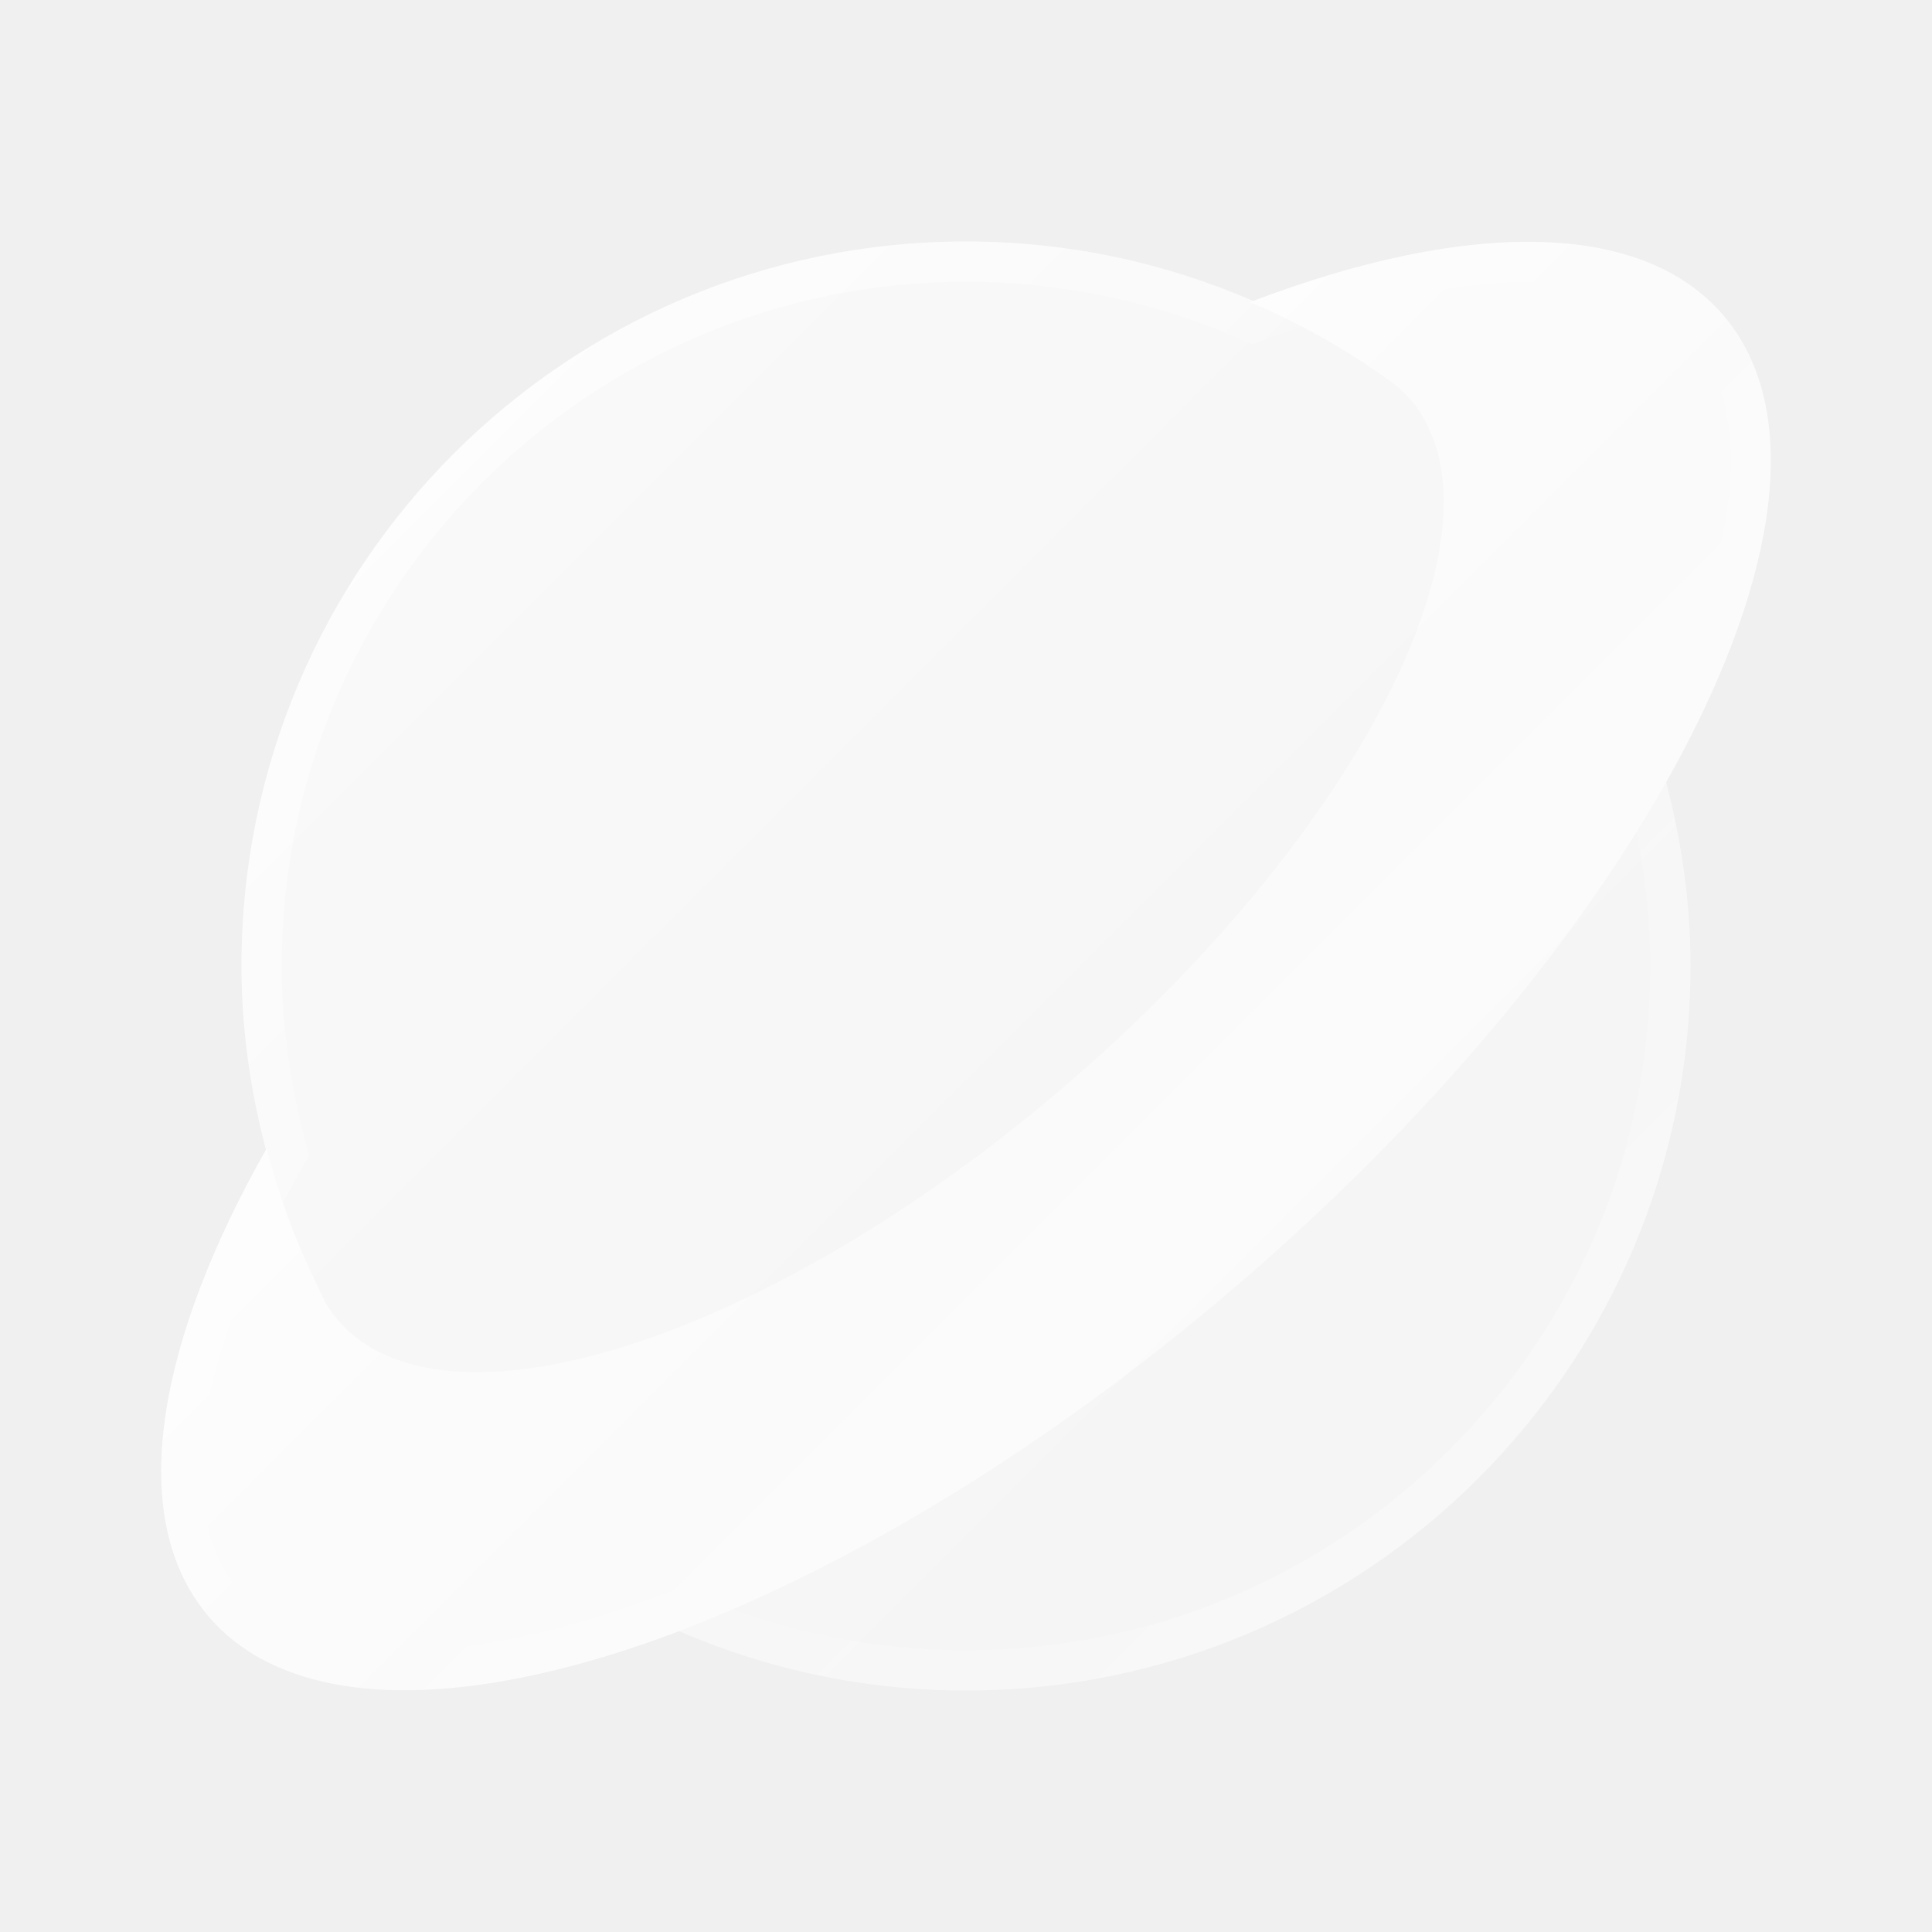
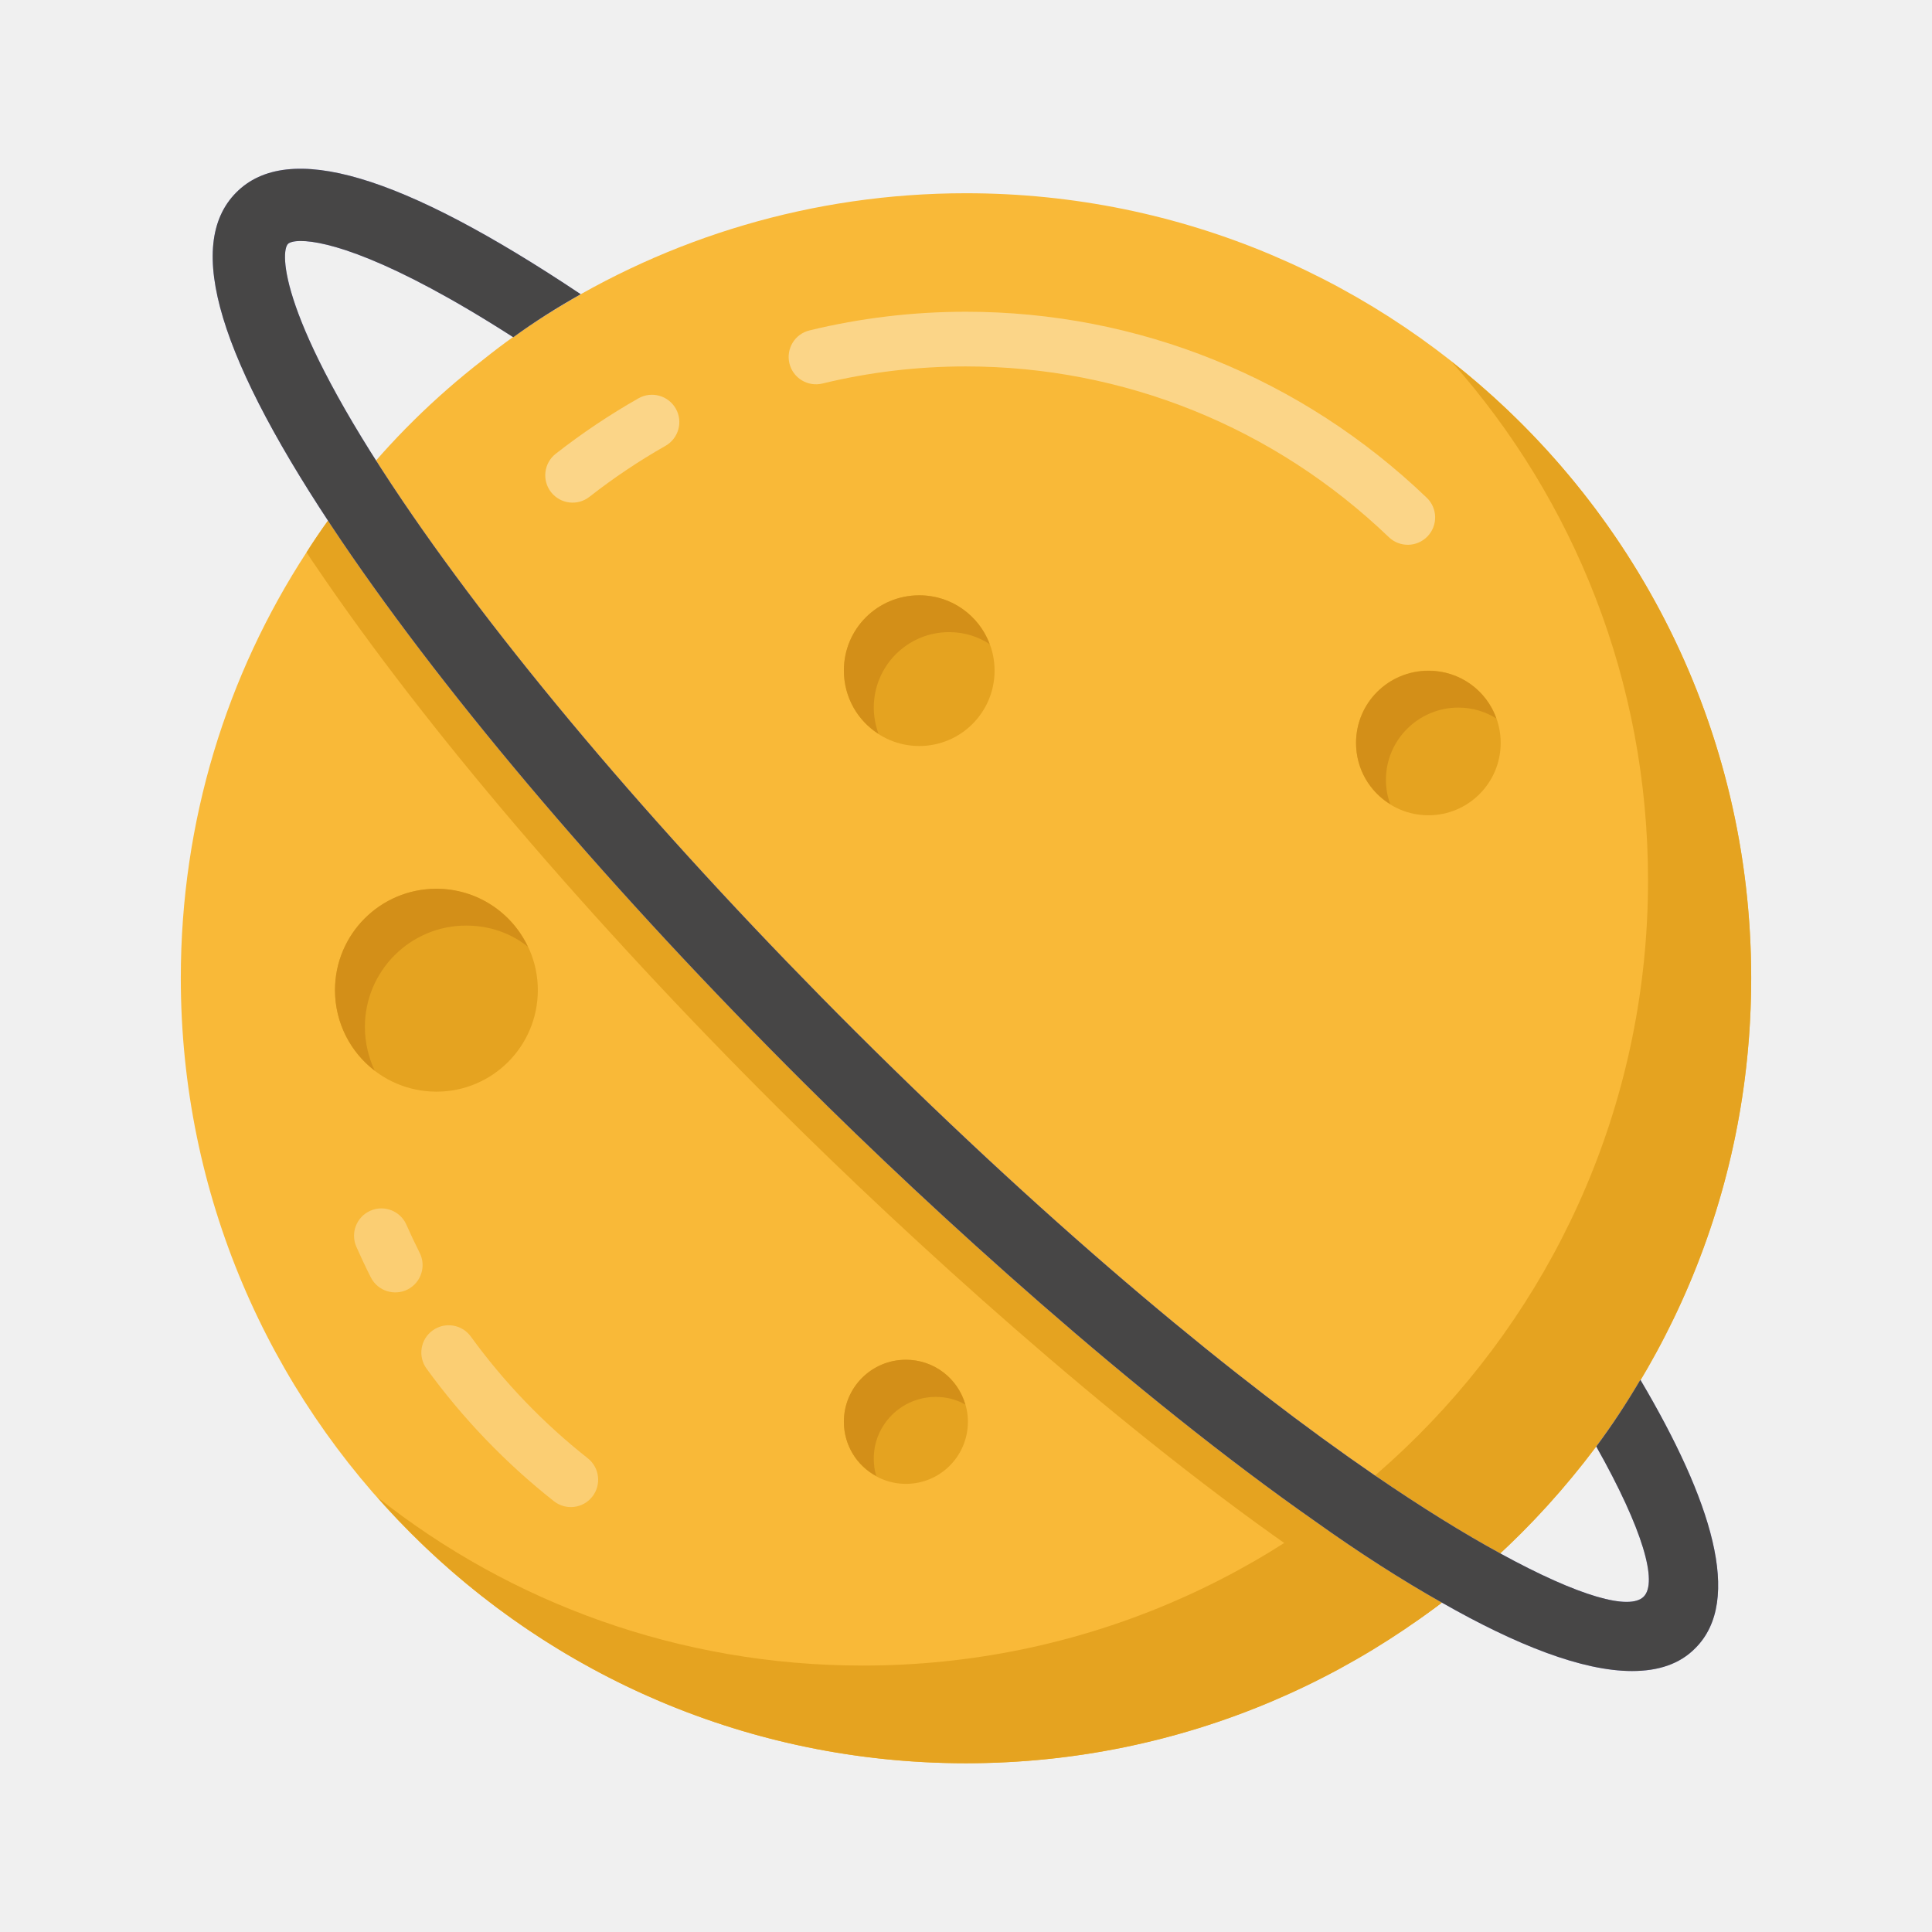
- <svg xmlns="http://www.w3.org/2000/svg" viewBox="0 0 24 24" width="384px" height="384px">
-   <linearGradient id="xjbkerQs_4Q-J1vHmB5xga" x1="5.636" x2="18.364" y1="5.636" y2="18.364" gradientUnits="userSpaceOnUse">
-     <stop offset="0" stop-color="#fff" stop-opacity=".6" />
-     <stop offset="1" stop-color="#fff" stop-opacity=".3" />
-   </linearGradient>
-   <path fill="url(#xjbkerQs_4Q-J1vHmB5xga)" d="M21.51,4.046c-0.969-1.323-3.218-1.34-5.94-0.307C14.475,3.265,13.269,3,12,3 c-4.971,0-9,4.029-9,9c0,0.791,0.112,1.554,0.304,2.284c-1.328,2.349-1.712,4.444-0.813,5.669c0.97,1.324,3.22,1.345,5.945,0.31 C9.529,20.736,10.733,21,12,21c4.971,0,9-4.029,9-9c0-0.79-0.112-1.553-0.303-2.283C22.022,7.368,22.408,5.272,21.51,4.046z" />
-   <linearGradient id="xjbkerQs_4Q-J1vHmB5xgb" x1="5.636" x2="18.364" y1="5.636" y2="18.364" gradientUnits="userSpaceOnUse">
-     <stop offset="0" stop-color="#fff" stop-opacity=".6" />
-     <stop offset=".493" stop-color="#fff" stop-opacity="0" />
-     <stop offset=".997" stop-color="#fff" stop-opacity=".3" />
-   </linearGradient>
-   <path fill="url(#xjbkerQs_4Q-J1vHmB5xgb)" d="M12,3.5c1.166,0,2.301,0.235,3.371,0.698 l0.186,0.081l0.19-0.072c1.21-0.459,2.328-0.702,3.235-0.702c1.003,0,1.718,0.282,2.125,0.837c0.736,1.004,0.428,2.874-0.845,5.13 l-0.1,0.176l0.051,0.196C20.403,10.571,20.5,11.297,20.5,12c0,4.687-3.813,8.5-8.5,8.5c-1.165,0-2.297-0.234-3.366-0.696 l-0.186-0.08l-0.19,0.072c-1.209,0.459-2.327,0.702-3.234,0.702c-1.005,0-1.722-0.282-2.13-0.839 c-0.737-1.005-0.428-2.874,0.845-5.128l0.1-0.177l-0.051-0.196C3.597,13.43,3.5,12.704,3.5,12C3.5,7.313,7.313,3.5,12,3.5 M12,3 c-4.971,0-9,4.029-9,9c0,0.791,0.112,1.554,0.304,2.284c-1.328,2.349-1.712,4.444-0.813,5.669 c0.519,0.708,1.405,1.044,2.534,1.044c0.981,0,2.144-0.253,3.412-0.734C9.529,20.736,10.733,21,12,21c4.971,0,9-4.029,9-9 c0-0.79-0.112-1.553-0.303-2.283c1.326-2.349,1.711-4.445,0.813-5.671c-0.518-0.707-1.402-1.041-2.528-1.041 c-0.981,0-2.145,0.253-3.412,0.734C14.475,3.265,13.269,3,12,3L12,3z" />
-   <linearGradient id="xjbkerQs_4Q-J1vHmB5xgc" x1="8.791" x2="15.728" y1="8.791" y2="15.728" gradientUnits="userSpaceOnUse">
-     <stop offset="0" stop-color="#fff" stop-opacity=".7" />
-     <stop offset=".519" stop-color="#fff" stop-opacity=".45" />
-     <stop offset="1" stop-color="#fff" stop-opacity=".55" />
-   </linearGradient>
-   <path fill="url(#xjbkerQs_4Q-J1vHmB5xgc)" d="M21.51,4.046 c-0.975-1.33-3.24-1.342-5.982-0.293c0.573,0.243,1.122,0.546,1.639,0.909c0.042,0.029,0.084,0.056,0.125,0.086 c0.109,0.087,0.211,0.182,0.295,0.296c1.206,1.645-0.831,5.5-4.549,8.609c-3.718,3.11-7.709,4.297-8.915,2.652 c-0.072-0.098-0.124-0.208-0.173-0.321c-0.013-0.027-0.028-0.053-0.04-0.08c-0.256-0.531-0.454-1.078-0.598-1.635 c-1.334,2.355-1.721,4.455-0.821,5.683c0.971,1.325,3.222,1.345,5.95,0.308c2.057-0.783,4.385-2.165,6.644-4.054 c2.48-2.075,4.421-4.381,5.61-6.485C22.022,7.371,22.409,5.273,21.51,4.046z" />
+ <svg xmlns="http://www.w3.org/2000/svg" viewBox="0 0 53 53" width="264px" height="264px">
+   <g id="_x31_35">
+     <path fill="#f9b938" d="M48.04,26.831c0,4.42-1.33,8.52-3.61,11.94 c-0.4,0.6-0.82,1.17-1.28,1.72c-0.83,1.01-1.75,1.95-2.75,2.79 c-0.54,0.46-1.11,0.9-1.7,1.29C35.23,46.971,31.02,48.371,26.5,48.371 c-11.89,0-21.54-9.64-21.54-21.54c0-4.31,1.26-8.32,3.45-11.68 c0.38-0.6,0.8-1.18,1.26-1.74c1.04-1.32,2.25-2.51,3.58-3.54 c0.56-0.45,1.15-0.87,1.76-1.25C18.34,6.521,22.28,5.301,26.5,5.301 C38.39,5.301,48.04,14.941,48.04,26.831z" />
+     <path fill="#fff" d="M15.195,41.182c-1.327-1.048-2.502-2.271-3.494-3.637 c-0.243-0.335-0.169-0.804,0.167-1.047c0.335-0.242,0.804-0.169,1.047,0.166 c0.91,1.254,1.99,2.378,3.209,3.34c0.325,0.257,0.38,0.729,0.124,1.054 C15.992,41.383,15.521,41.439,15.195,41.182z" opacity=".3" />
+     <path fill="#fff" d="M10.173,35.042c-0.14-0.275-0.272-0.556-0.397-0.839 c-0.167-0.379,0.004-0.822,0.383-0.989c0.38-0.167,0.822,0.003,0.989,0.382 c0.115,0.26,0.236,0.517,0.364,0.771c0.187,0.369,0.039,0.82-0.331,1.007 C10.823,35.556,10.364,35.421,10.173,35.042z" opacity=".3" />
+     <path fill="#fff" d="M15.117,13.501c-0.255-0.326-0.198-0.797,0.128-1.053 c0.717-0.561,1.481-1.073,2.27-1.521c0.359-0.204,0.818-0.078,1.023,0.282 c0.205,0.359,0.078,0.817-0.282,1.022c-0.726,0.412-1.428,0.883-2.086,1.398 C15.845,13.884,15.373,13.828,15.117,13.501z" opacity=".4" />
+     <path fill="#fff" d="M38.1,14.736c-3.151-3.021-7.272-4.684-11.605-4.684 c-1.33,0-2.653,0.158-3.933,0.469c-0.404,0.097-0.809-0.149-0.906-0.552 s0.149-0.808,0.552-0.905c1.396-0.34,2.839-0.512,4.288-0.512 c4.722,0,9.211,1.812,12.643,5.102c0.299,0.286,0.309,0.761,0.022,1.06 C38.874,15.013,38.399,15.023,38.1,14.736z" opacity=".4" />
+     <path fill="#e5a320" d="M48.04,26.831c0,11.9-9.65,21.54-21.54,21.54 c-6.43,0-12.21-2.82-16.15-7.3c3.66,2.9,8.29,4.62,13.32,4.62 c11.89,0,21.54-9.64,21.54-21.54c0-5.46-2.03-10.44-5.39-14.23 C44.83,13.851,48.04,19.971,48.04,26.831z" />
+     <path fill="#e5a320" d="M22.76,28.991c-5.11-5.1-9.53-10.28-12.43-14.57 c-0.24-0.35-0.46-0.69-0.66-1.01c-0.46,0.56-0.88,1.14-1.26,1.74 c0.08,0.13,0.17,0.26,0.26,0.39c2.98,4.4,7.48,9.68,12.68,14.86 c3.59,3.58,9.08,8.57,14.04,12.04c1.14,0.81,2.26,1.53,3.31,2.13 c0.59-0.39,1.16-0.83,1.7-1.29c-0.98-0.53-2.11-1.23-3.39-2.11 C33.31,38.631,28.42,34.631,22.76,28.991z" />
+     <path fill="#e5a320" d="M27.284,18.396c0,1.144-0.925,2.069-2.065,2.069 c-1.144,0-2.069-0.925-2.069-2.069c0-1.14,0.925-2.065,2.069-2.065 C26.359,16.331,27.284,17.256,27.284,18.396z" />
+     <path fill="#e5a320" d="M26.552,39.003c0,0.942-0.761,1.703-1.699,1.703 c-0.942,0-1.703-0.761-1.703-1.703c0-0.938,0.761-1.699,1.703-1.699 C25.791,37.304,26.552,38.065,26.552,39.003z" />
+     <path fill="#e5a320" d="M14.754,27.162c0,1.54-1.245,2.785-2.78,2.785 c-1.541,0-2.785-1.245-2.785-2.785c0-1.535,1.245-2.78,2.785-2.78 C13.509,24.383,14.754,25.628,14.754,27.162z" />
+     <path fill="#e5a320" d="M41.168,20.379c0,1.098-0.887,1.986-1.982,1.986 c-1.098,0-1.986-0.887-1.986-1.986c0-1.094,0.887-1.982,1.986-1.982 C40.281,18.398,41.168,19.285,41.168,20.379z" />
+     <g>
+       <path fill="#d38f18" d="M27.15,17.671c-0.32-0.21-0.7-0.33-1.11-0.33 c-1.15,0-2.07,0.93-2.07,2.07c0,0.25,0.05,0.5,0.13,0.72 c-0.57-0.36-0.95-1-0.95-1.74c0-1.14,0.92-2.06,2.07-2.06 C26.11,16.331,26.86,16.891,27.15,17.671z" />
+       <path fill="#d38f18" d="M26.48,38.531c-0.24-0.14-0.52-0.21-0.81-0.21 c-0.94,0-1.7,0.76-1.7,1.69c0,0.17,0.02,0.33,0.07,0.48 c-0.53-0.28-0.89-0.84-0.89-1.49c0-0.94,0.76-1.7,1.7-1.7 C25.63,37.301,26.28,37.821,26.48,38.531z" />
+       <path fill="#d38f18" d="M14.48,25.971c-0.46-0.37-1.05-0.58-1.69-0.58 c-1.54,0-2.78,1.25-2.78,2.78c0,0.43,0.1,0.84,0.27,1.2 c-0.66-0.5-1.09-1.31-1.09-2.21c0-1.53,1.24-2.78,2.78-2.78 C13.08,24.381,14.04,25.031,14.48,25.971z" />
+       <path fill="#d38f18" d="M41.05,19.711c-0.3-0.19-0.66-0.3-1.04-0.3 c-1.1,0-1.99,0.89-1.99,1.98c0,0.24,0.04,0.46,0.12,0.67 c-0.56-0.34-0.94-0.96-0.94-1.68c0-1.1,0.89-1.98,1.99-1.98 C40.05,18.401,40.78,18.941,41.05,19.711z" />
+     </g>
+     <g>
+       <path fill="#a2a2f9" d="M45,37.851c-0.37,0.63-0.77,1.24-1.21,1.83 c1.29,2.29,1.69,3.73,1.3,4.12c-0.38,0.38-1.75,0.01-3.94-1.19 c-0.99-0.54-2.14-1.25-3.44-2.14c-3.7-2.54-8.59-6.54-14.25-12.18 c-5.11-5.1-9.53-10.28-12.43-14.57C7.63,8.691,7.69,6.901,7.9,6.691 C7.94,6.651,8.05,6.611,8.25,6.611c0.69,0,2.42,0.45,5.83,2.64 c0.59-0.43,1.21-0.82,1.85-1.18c-4.94-3.3-8.03-4.22-9.45-2.79 c-1.43,1.44-0.49,4.56,2.89,9.56c2.98,4.4,7.48,9.68,12.68,14.86 c3.59,3.58,9.08,8.57,14.04,12.04c1.19,0.85,2.36,1.6,3.46,2.22 c2.05,1.17,3.86,1.88,5.22,1.88c0.72,0,1.31-0.19,1.74-0.63 C47.82,43.901,46.95,41.151,45,37.851z" />
+     </g>
+     <g>
+       <path fill="#474646" d="M45,37.851c-0.37,0.63-0.77,1.24-1.21,1.83 c1.29,2.29,1.69,3.73,1.3,4.12c-0.38,0.38-1.75,0.01-3.94-1.19 c-0.99-0.54-2.14-1.25-3.44-2.14c-3.7-2.54-8.59-6.54-14.25-12.18 c-5.11-5.1-9.53-10.28-12.43-14.57C7.63,8.691,7.69,6.901,7.9,6.691 C7.94,6.651,8.05,6.611,8.25,6.611c0.69,0,2.42,0.45,5.83,2.64 c0.59-0.43,1.21-0.82,1.85-1.18c-4.94-3.3-8.03-4.22-9.45-2.79 c-1.43,1.44-0.49,4.56,2.89,9.56c2.98,4.4,7.48,9.68,12.68,14.86 c3.59,3.58,9.08,8.57,14.04,12.04c1.19,0.85,2.36,1.6,3.46,2.22 c2.05,1.17,3.86,1.88,5.22,1.88c0.72,0,1.31-0.19,1.74-0.63 C47.82,43.901,46.95,41.151,45,37.851z" />
+     </g>
+   </g>
</svg>
